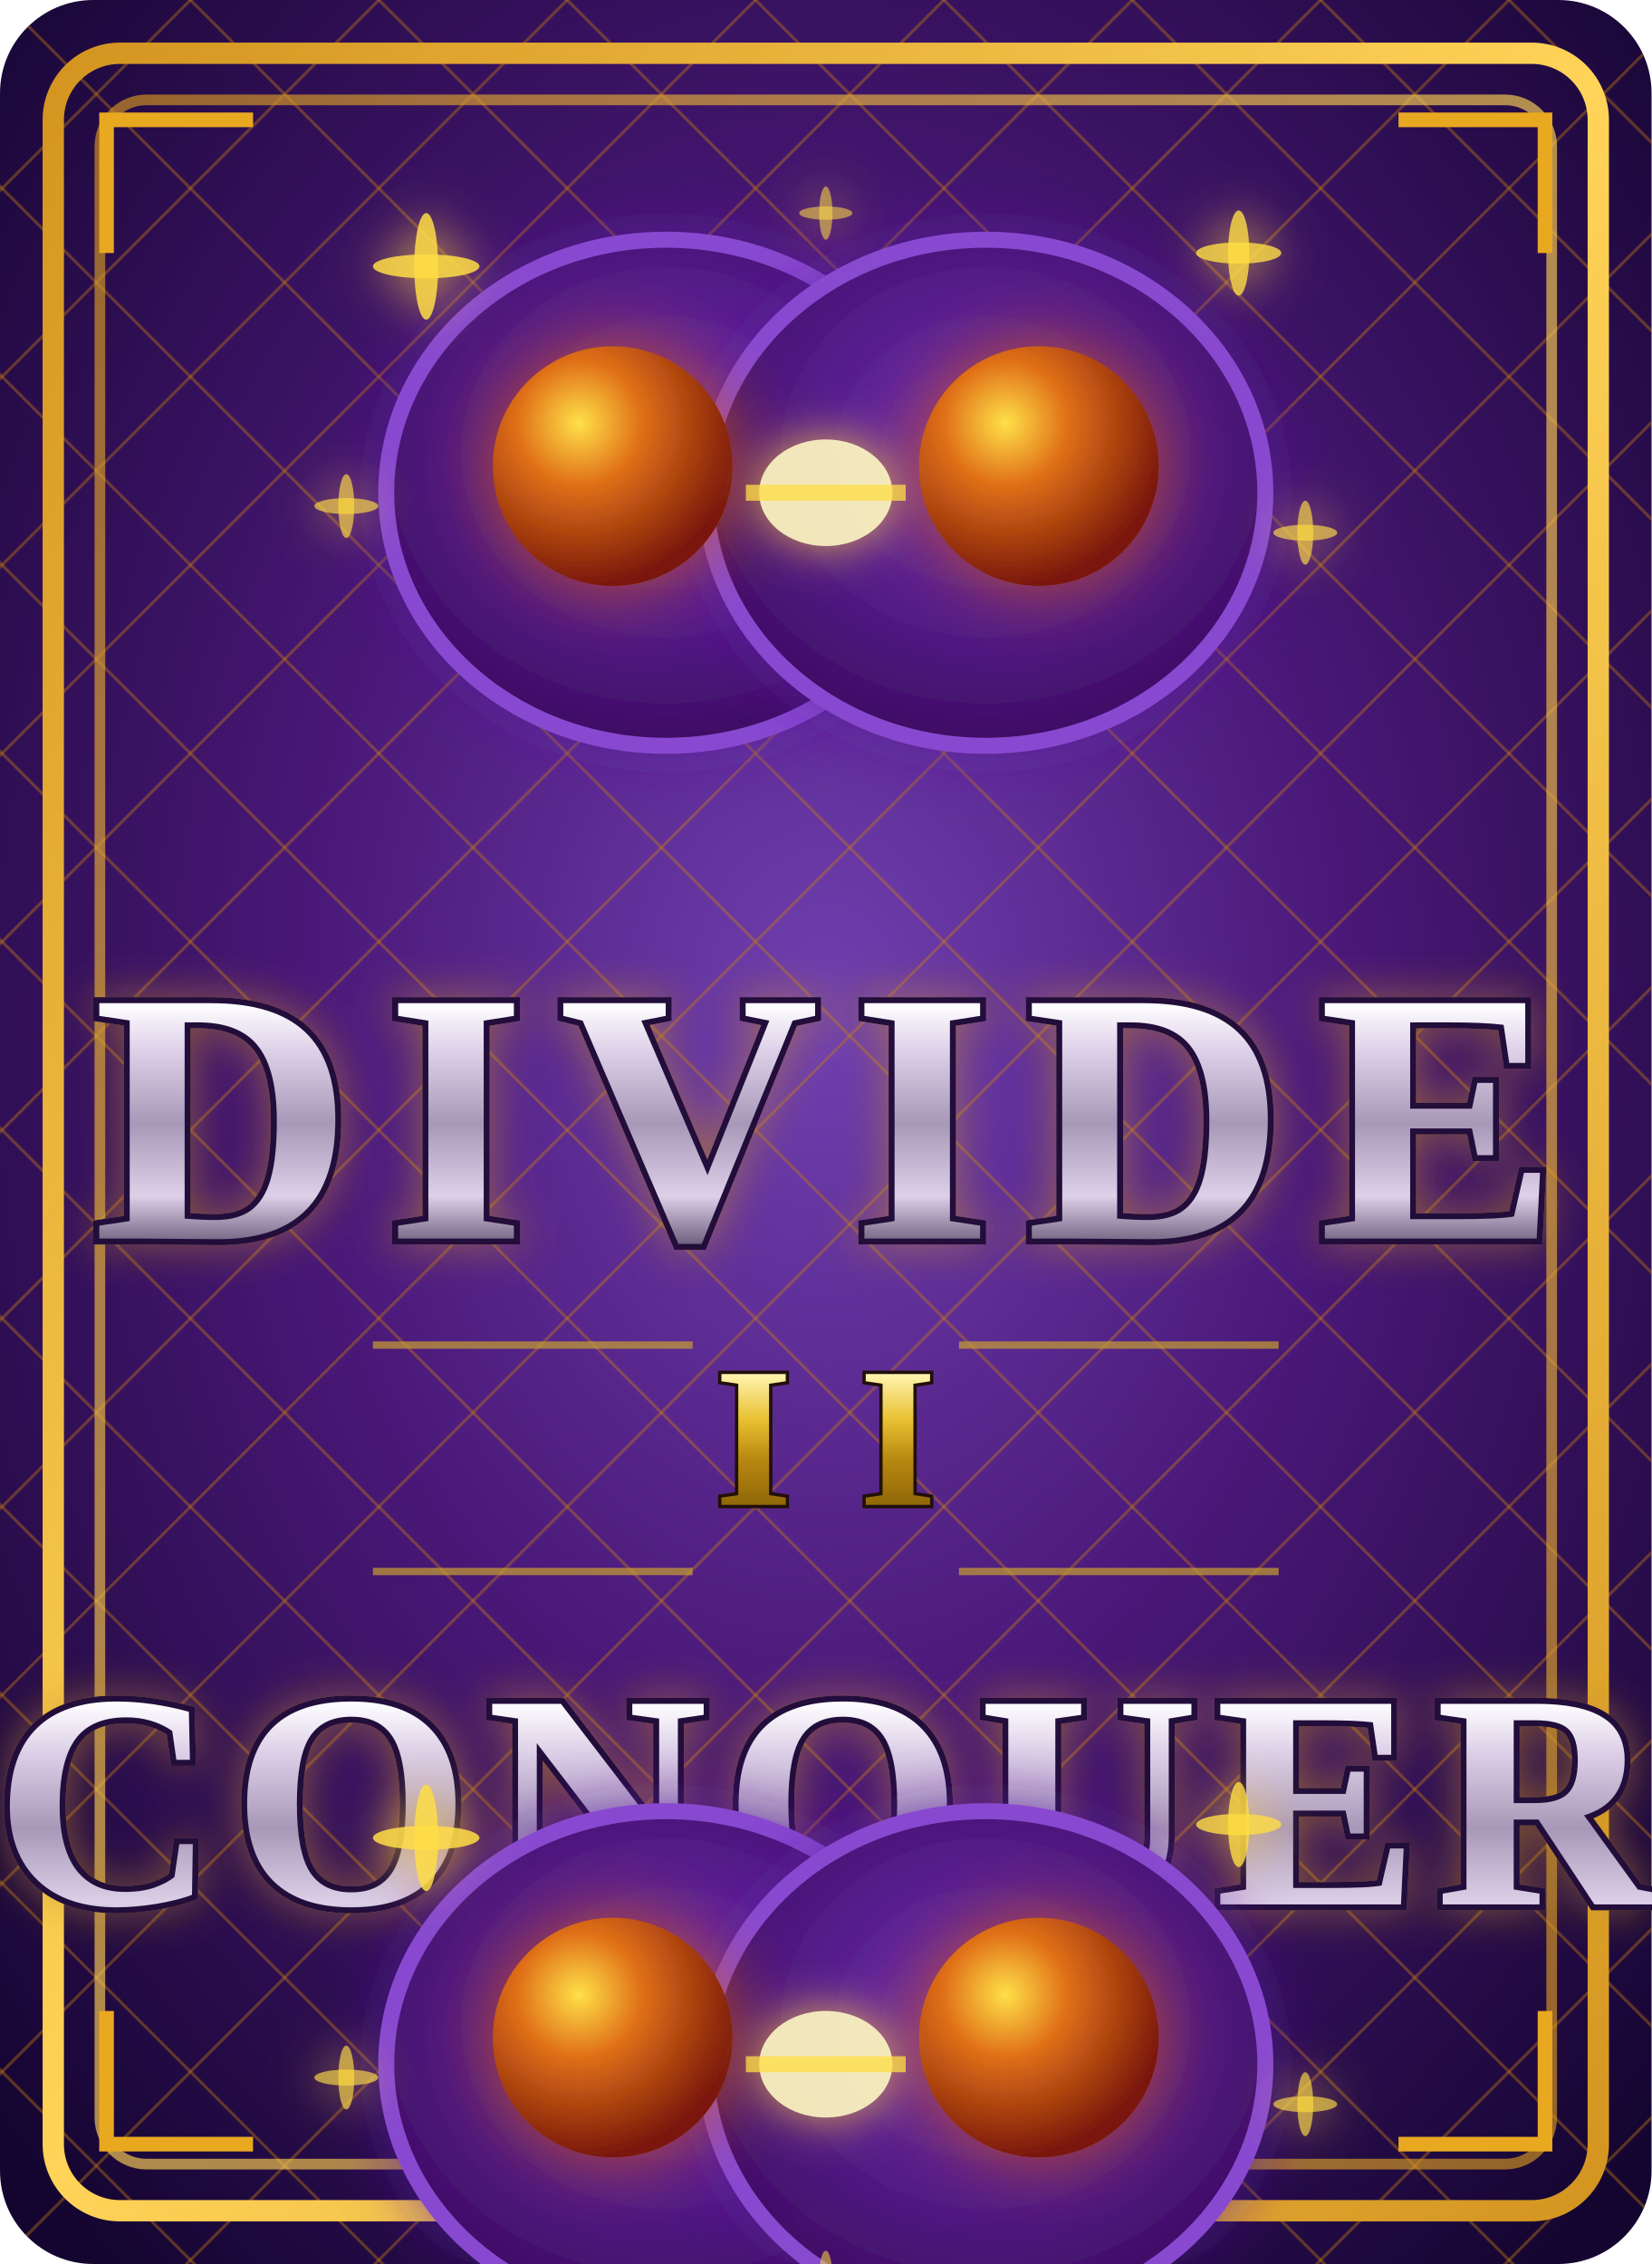
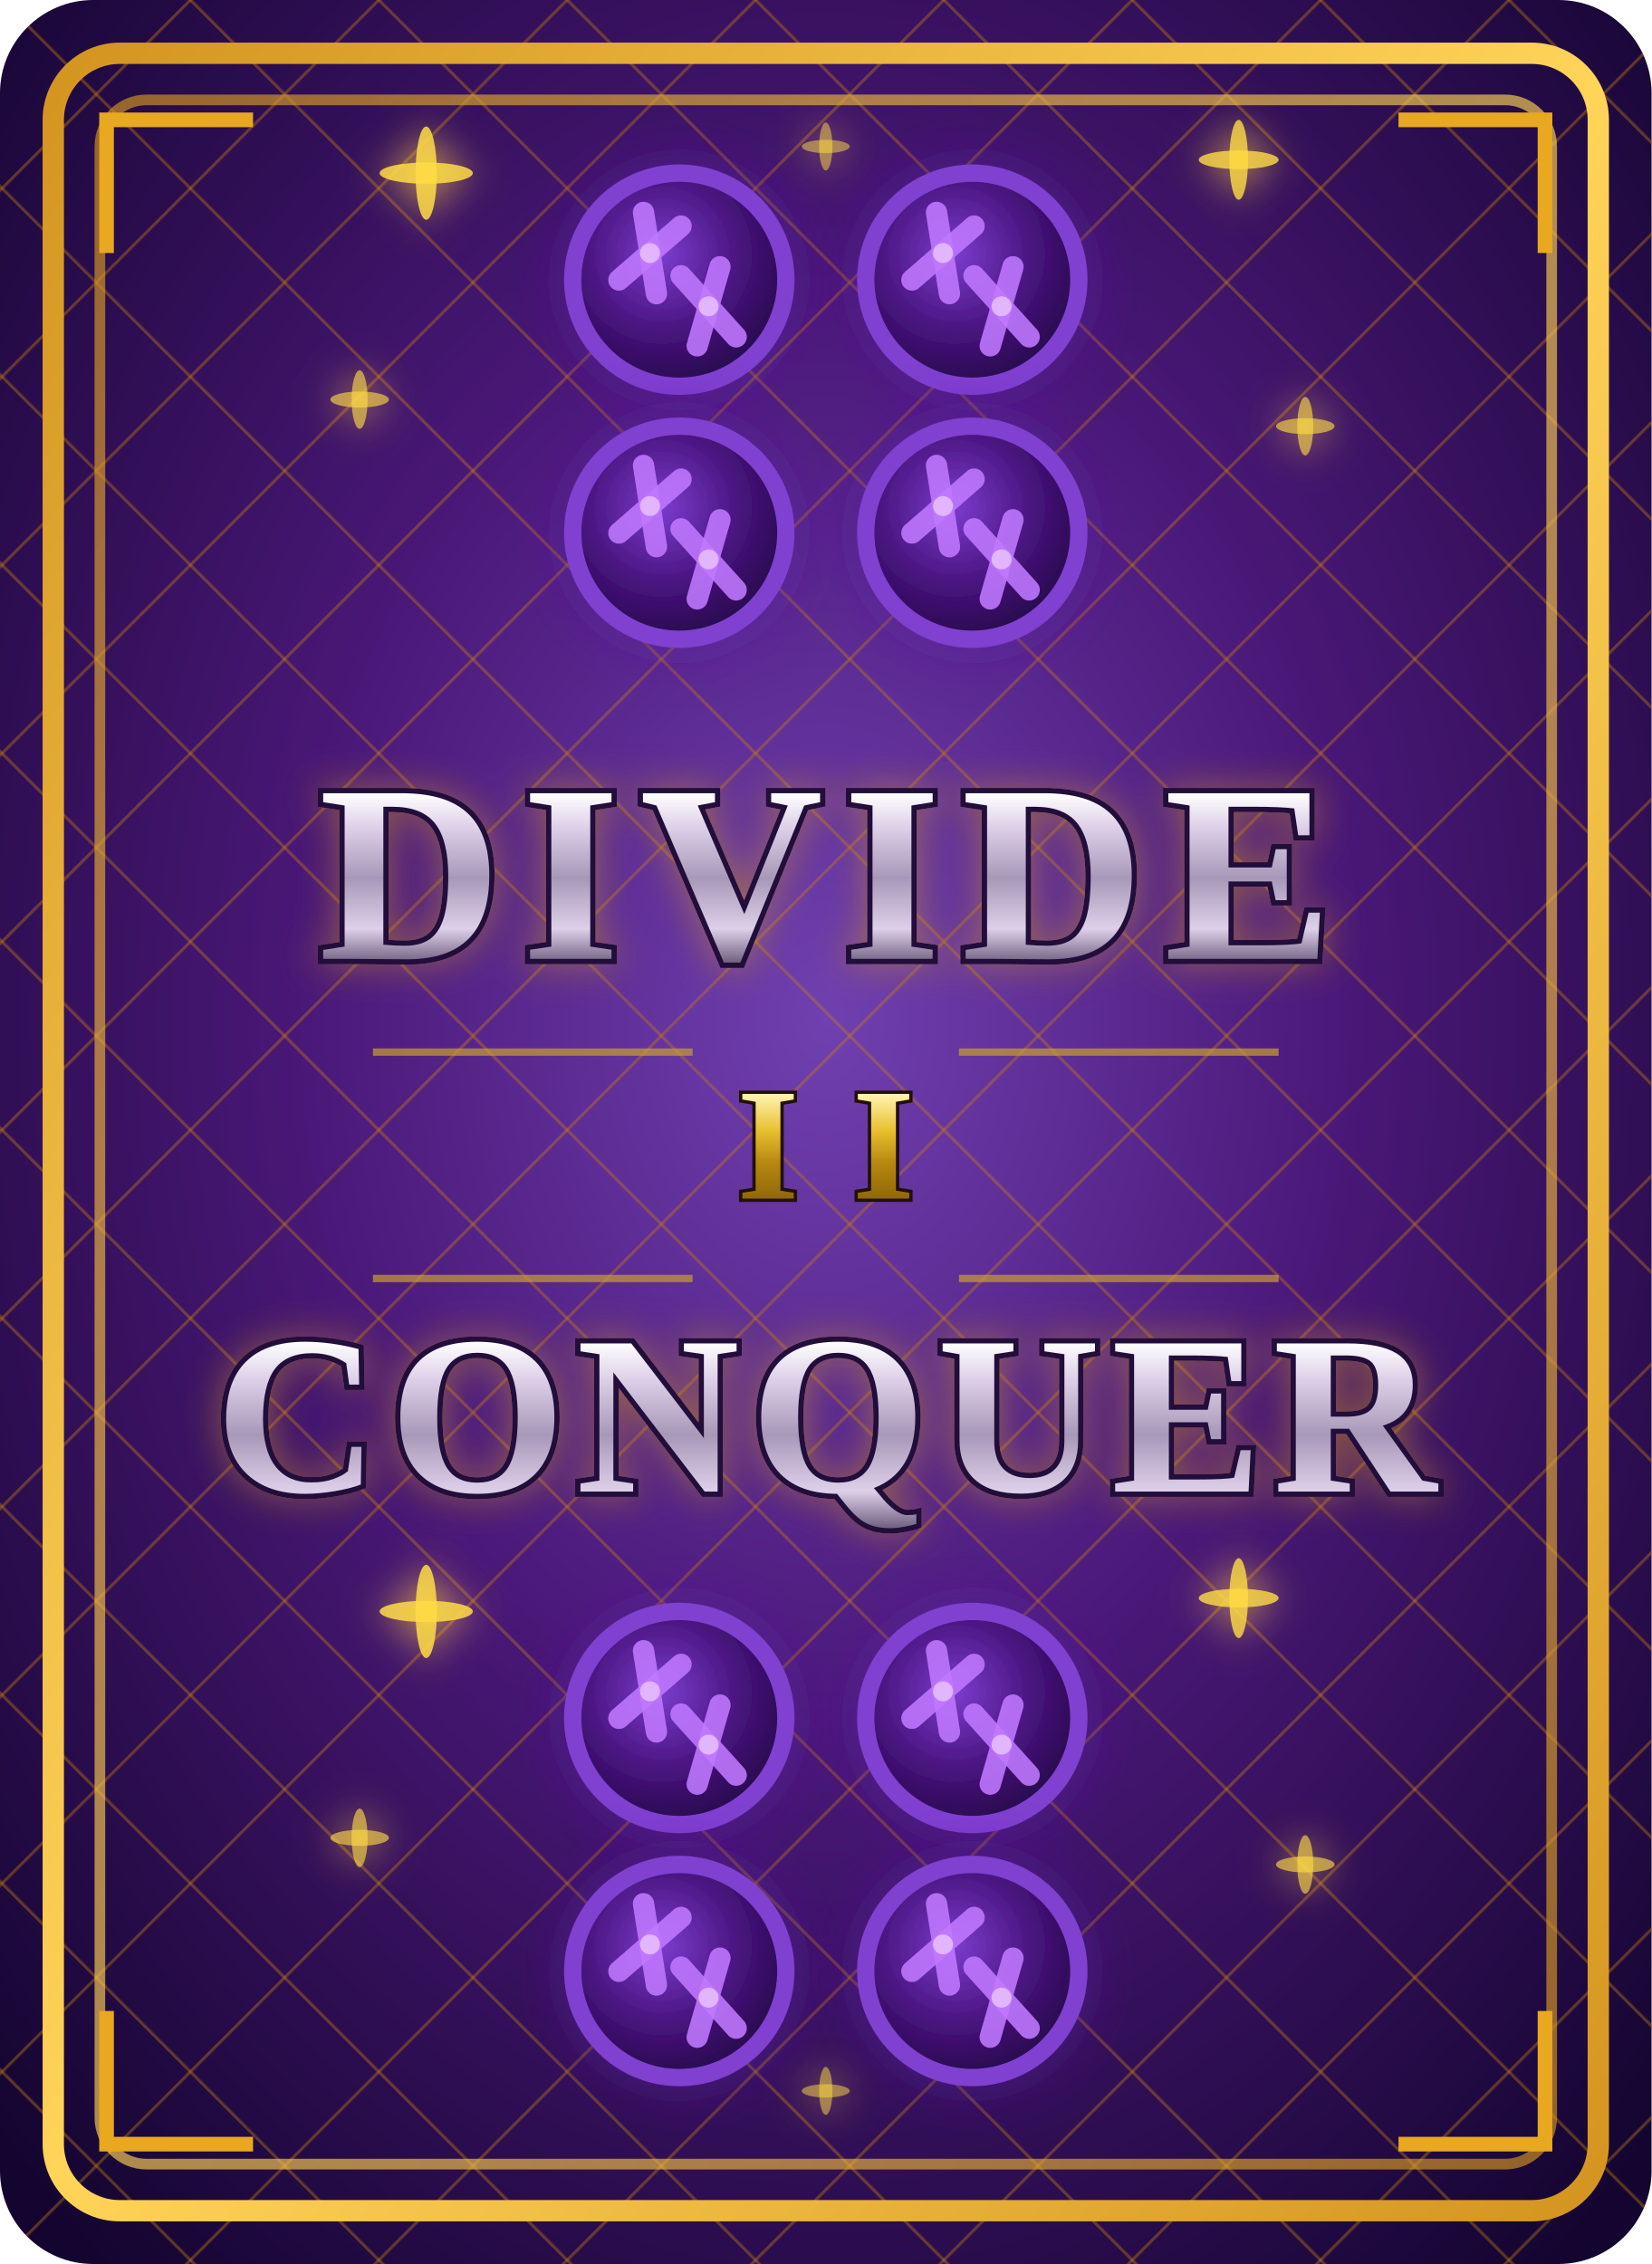
<svg xmlns="http://www.w3.org/2000/svg" viewBox="0 0 124 170">
  <defs>
    <radialGradient id="bg" cx="50%" cy="45%" r="70%">
      <stop offset="0%" stop-color="#7040b0" />
      <stop offset="45%" stop-color="#4a1878" />
      <stop offset="100%" stop-color="#140530" />
    </radialGradient>
    <pattern id="lp" width="10" height="10" patternUnits="userSpaceOnUse" patternTransform="rotate(45)">
      <line x1="0" y1="0" x2="0" y2="10" stroke="#c88010" stroke-width="0.45" stroke-opacity="0.38" />
    </pattern>
    <pattern id="lm" width="10" height="10" patternUnits="userSpaceOnUse" patternTransform="rotate(-45)">
      <line x1="0" y1="0" x2="0" y2="10" stroke="#c88010" stroke-width="0.45" stroke-opacity="0.38" />
    </pattern>
    <linearGradient id="bord" x1="0%" y1="0%" x2="100%" y2="100%">
      <stop offset="0%" stop-color="#d49520" />
      <stop offset="50%" stop-color="#ffd458" />
      <stop offset="100%" stop-color="#d49520" />
    </linearGradient>
-     <radialGradient id="cell" cx="50%" cy="42%" r="65%">
-       <stop offset="0%" stop-color="#7030bc" />
-       <stop offset="100%" stop-color="#380858" />
-     </radialGradient>
-     <radialGradient id="nuc" cx="36%" cy="32%" r="68%">
-       <stop offset="0%" stop-color="#ffe048" />
-       <stop offset="38%" stop-color="#e07018" />
-       <stop offset="100%" stop-color="#7a1808" />
+     <radialGradient id="cell" cx="42%" cy="38%" r="65%">
+       <stop offset="0%" stop-color="#7a3ccc" />
+       <stop offset="55%" stop-color="#4a1580" />
+       <stop offset="100%" stop-color="#240548" />
    </radialGradient>
    <linearGradient id="sil" x1="0%" y1="0%" x2="0%" y2="100%">
      <stop offset="0%" stop-color="#ffffff" />
      <stop offset="20%" stop-color="#ddd0e8" />
      <stop offset="50%" stop-color="#a898b8" />
      <stop offset="80%" stop-color="#ddd0e8" />
      <stop offset="100%" stop-color="#706080" />
    </linearGradient>
    <linearGradient id="gld" x1="0%" y1="0%" x2="0%" y2="100%">
      <stop offset="0%" stop-color="#fff4b0" />
      <stop offset="35%" stop-color="#e8c030" />
      <stop offset="65%" stop-color="#b88810" />
      <stop offset="100%" stop-color="#906808" />
    </linearGradient>
    <filter id="pglow" x="-45%" y="-45%" width="190%" height="190%">
-       <feGaussianBlur stdDeviation="2.2" result="b" />
-       <feFlood flood-color="#6020a8" flood-opacity="0.65" result="c" />
-       <feComposite in="c" in2="b" operator="in" result="cb" />
-       <feMerge>
-         <feMergeNode in="cb" />
-         <feMergeNode in="SourceGraphic" />
-       </feMerge>
-     </filter>
-     <filter id="oglow" x="-55%" y="-55%" width="210%" height="210%">
-       <feGaussianBlur stdDeviation="2.8" result="b" />
-       <feFlood flood-color="#e06010" flood-opacity="0.75" result="c" />
+       <feGaussianBlur stdDeviation="2" result="b" />
+       <feFlood flood-color="#6020a8" flood-opacity="0.6" result="c" />
      <feComposite in="c" in2="b" operator="in" result="cb" />
      <feMerge>
        <feMergeNode in="cb" />
        <feMergeNode in="SourceGraphic" />
      </feMerge>
    </filter>
    <filter id="spark" x="-100%" y="-100%" width="300%" height="300%">
-       <feGaussianBlur stdDeviation="1.8" result="b" />
+       <feGaussianBlur stdDeviation="1.5" result="b" />
      <feFlood flood-color="#ffcc44" flood-opacity="0.9" result="c" />
      <feComposite in="c" in2="b" operator="in" result="cb" />
      <feMerge>
        <feMergeNode in="cb" />
        <feMergeNode in="SourceGraphic" />
      </feMerge>
    </filter>
-     <filter id="tglow" x="-18%" y="-25%" width="136%" height="150%">
-       <feGaussianBlur stdDeviation="1.6" result="b" />
+     <filter id="tglow" x="-20%" y="-30%" width="140%" height="160%">
+       <feGaussianBlur stdDeviation="1.4" result="b" />
      <feFlood flood-color="#c89020" flood-opacity="0.55" result="c" />
      <feComposite in="c" in2="b" operator="in" result="cb" />
      <feMerge>
        <feMergeNode in="cb" />
        <feMergeNode in="SourceGraphic" />
      </feMerge>
    </filter>
    <clipPath id="card">
      <rect width="124" height="170" rx="7" ry="7" />
    </clipPath>
+     <symbol id="chr" viewBox="-8 -8 16 16">
+       <g transform="translate(-2.2,-2) rotate(20)">
+         <line x1="-1.5" y1="-2.7" x2="1.5" y2="2.7" stroke="#c078ff" stroke-width="1.6" stroke-linecap="round" opacity="0.88" />
+         <line x1="1.5" y1="-2.7" x2="-1.5" y2="2.7" stroke="#c078ff" stroke-width="1.6" stroke-linecap="round" opacity="0.88" />
+         <circle r="0.75" fill="#e4b8ff" opacity="0.95" />
+       </g>
+       <g transform="translate(2.2,2) rotate(-13)">
+         <line x1="-1.5" y1="-2.7" x2="1.5" y2="2.7" stroke="#c078ff" stroke-width="1.6" stroke-linecap="round" opacity="0.88" />
+         <line x1="1.5" y1="-2.7" x2="-1.5" y2="2.7" stroke="#c078ff" stroke-width="1.6" stroke-linecap="round" opacity="0.88" />
+         <circle r="0.75" fill="#e4b8ff" opacity="0.95" />
+       </g>
+     </symbol>
  </defs>
  <rect width="124" height="170" rx="7" ry="7" fill="url(#bg)" />
  <rect width="124" height="170" rx="7" ry="7" fill="url(#lp)" clip-path="url(#card)" />
  <rect width="124" height="170" rx="7" ry="7" fill="url(#lm)" clip-path="url(#card)" />
  <rect x="4" y="4" width="116" height="162" rx="5" ry="5" fill="none" stroke="url(#bord)" stroke-width="1.6" />
  <rect x="7.5" y="7.5" width="109" height="155" rx="3.5" ry="3.5" fill="none" stroke="url(#bord)" stroke-width="0.8" stroke-opacity="0.65" />
  <path d="M8,19 L8,9 L19,9" fill="none" stroke="#e8a820" stroke-width="1.1" />
  <path d="M105,9 L116,9 L116,19" fill="none" stroke="#e8a820" stroke-width="1.1" />
  <path d="M8,151 L8,161 L19,161" fill="none" stroke="#e8a820" stroke-width="1.1" />
  <path d="M105,161 L116,161 L116,151" fill="none" stroke="#e8a820" stroke-width="1.1" />
-   <ellipse cx="50" cy="37" rx="21" ry="19" fill="url(#cell)" filter="url(#pglow)" stroke="#8848d0" stroke-width="1.2" />
-   <ellipse cx="74" cy="37" rx="21" ry="19" fill="url(#cell)" filter="url(#pglow)" stroke="#8848d0" stroke-width="1.2" />
-   <circle cx="46" cy="35" r="9" fill="url(#nuc)" filter="url(#oglow)" />
-   <circle cx="78" cy="35" r="9" fill="url(#nuc)" filter="url(#oglow)" />
-   <ellipse cx="62" cy="37" rx="5" ry="4" fill="#fff9c0" opacity="0.92" filter="url(#spark)" />
-   <line x1="56" y1="37" x2="68" y2="37" stroke="#ffdd44" stroke-width="1.2" opacity="0.75" />
-   <g transform="translate(32,20)" filter="url(#spark)">
-     <ellipse rx="4" ry="0.9" fill="#ffdd44" opacity="0.85" />
-     <ellipse rx="0.9" ry="4" fill="#ffdd44" opacity="0.85" />
+   <circle cx="51" cy="21" r="8" fill="url(#cell)" filter="url(#pglow)" stroke="#8040d0" stroke-width="1.3" />
+   <use href="#chr" x="43" y="13" width="16" height="16" />
+   <circle cx="73" cy="21" r="8" fill="url(#cell)" filter="url(#pglow)" stroke="#8040d0" stroke-width="1.3" />
+   <use href="#chr" x="65" y="13" width="16" height="16" />
+   <circle cx="51" cy="40" r="8" fill="url(#cell)" filter="url(#pglow)" stroke="#8040d0" stroke-width="1.3" />
+   <use href="#chr" x="43" y="32" width="16" height="16" />
+   <circle cx="73" cy="40" r="8" fill="url(#cell)" filter="url(#pglow)" stroke="#8040d0" stroke-width="1.3" />
+   <use href="#chr" x="65" y="32" width="16" height="16" />
+   <g transform="translate(32,13)" filter="url(#spark)">
+     <ellipse rx="3.5" ry="0.8" fill="#ffdd44" opacity="0.85" />
+     <ellipse rx="0.8" ry="3.5" fill="#ffdd44" opacity="0.85" />
  </g>
-   <g transform="translate(93,19)" filter="url(#spark)">
-     <ellipse rx="3.2" ry="0.8" fill="#ffdd44" opacity="0.80" />
-     <ellipse rx="0.8" ry="3.2" fill="#ffdd44" opacity="0.80" />
+   <g transform="translate(93,12)" filter="url(#spark)">
+     <ellipse rx="3.0" ry="0.7" fill="#ffdd44" opacity="0.80" />
+     <ellipse rx="0.7" ry="3.0" fill="#ffdd44" opacity="0.80" />
  </g>
-   <g transform="translate(26,38)" filter="url(#spark)">
-     <ellipse rx="2.4" ry="0.6" fill="#ffdd44" opacity="0.65" />
-     <ellipse rx="0.6" ry="2.4" fill="#ffdd44" opacity="0.65" />
+   <g transform="translate(27,30)" filter="url(#spark)">
+     <ellipse rx="2.2" ry="0.6" fill="#ffdd44" opacity="0.62" />
+     <ellipse rx="0.6" ry="2.2" fill="#ffdd44" opacity="0.62" />
  </g>
-   <g transform="translate(98,40)" filter="url(#spark)">
-     <ellipse rx="2.4" ry="0.6" fill="#ffdd44" opacity="0.65" />
-     <ellipse rx="0.6" ry="2.4" fill="#ffdd44" opacity="0.65" />
+   <g transform="translate(98,32)" filter="url(#spark)">
+     <ellipse rx="2.2" ry="0.6" fill="#ffdd44" opacity="0.62" />
+     <ellipse rx="0.6" ry="2.2" fill="#ffdd44" opacity="0.62" />
  </g>
-   <g transform="translate(62,16)" filter="url(#spark)">
-     <ellipse rx="2" ry="0.5" fill="#ffdd44" opacity="0.55" />
-     <ellipse rx="0.5" ry="2" fill="#ffdd44" opacity="0.55" />
+   <g transform="translate(62,11)" filter="url(#spark)">
+     <ellipse rx="1.8" ry="0.5" fill="#ffdd44" opacity="0.50" />
+     <ellipse rx="0.5" ry="1.8" fill="#ffdd44" opacity="0.50" />
  </g>
-   <text x="62" y="93" text-anchor="middle" font-family="Georgia,'Times New Roman',serif" font-size="27" font-weight="900" letter-spacing="2.5" fill="url(#sil)" stroke="#20103a" stroke-width="0.9" paint-order="stroke fill" filter="url(#tglow)">DIVIDE</text>
-   <line x1="28" y1="101" x2="52" y2="101" stroke="#c8a030" stroke-width="0.55" opacity="0.7" />
-   <line x1="72" y1="101" x2="96" y2="101" stroke="#c8a030" stroke-width="0.55" opacity="0.7" />
-   <text x="62" y="113" text-anchor="middle" font-family="Georgia,'Times New Roman',serif" font-size="15" font-weight="700" letter-spacing="5" fill="url(#gld)" stroke="#201008" stroke-width="0.5" paint-order="stroke fill">II</text>
-   <line x1="28" y1="118" x2="52" y2="118" stroke="#c8a030" stroke-width="0.55" opacity="0.7" />
-   <line x1="72" y1="118" x2="96" y2="118" stroke="#c8a030" stroke-width="0.55" opacity="0.7" />
-   <text x="62" y="143" text-anchor="middle" font-family="Georgia,'Times New Roman',serif" font-size="23" font-weight="900" letter-spacing="1.2" fill="url(#sil)" stroke="#20103a" stroke-width="0.9" paint-order="stroke fill" filter="url(#tglow)">CONQUER</text>
-   <ellipse cx="50" cy="155" rx="21" ry="19" fill="url(#cell)" filter="url(#pglow)" stroke="#8848d0" stroke-width="1.2" />
-   <ellipse cx="74" cy="155" rx="21" ry="19" fill="url(#cell)" filter="url(#pglow)" stroke="#8848d0" stroke-width="1.2" />
-   <circle cx="46" cy="153" r="9" fill="url(#nuc)" filter="url(#oglow)" />
-   <circle cx="78" cy="153" r="9" fill="url(#nuc)" filter="url(#oglow)" />
-   <ellipse cx="62" cy="155" rx="5" ry="4" fill="#fff9c0" opacity="0.92" filter="url(#spark)" />
-   <line x1="56" y1="155" x2="68" y2="155" stroke="#ffdd44" stroke-width="1.2" opacity="0.75" />
-   <g transform="translate(32,138)" filter="url(#spark)">
-     <ellipse rx="4" ry="0.9" fill="#ffdd44" opacity="0.85" />
-     <ellipse rx="0.9" ry="4" fill="#ffdd44" opacity="0.85" />
+   <text x="62" y="72" text-anchor="middle" font-family="Georgia,'Times New Roman',serif" font-size="19" font-weight="900" letter-spacing="1.5" fill="url(#sil)" stroke="#20103a" stroke-width="0.8" paint-order="stroke fill" filter="url(#tglow)">DIVIDE</text>
+   <line x1="28" y1="79" x2="52" y2="79" stroke="#c8a030" stroke-width="0.55" opacity="0.70" />
+   <line x1="72" y1="79" x2="96" y2="79" stroke="#c8a030" stroke-width="0.55" opacity="0.70" />
+   <text x="62" y="90" text-anchor="middle" font-family="Georgia,'Times New Roman',serif" font-size="12" font-weight="700" letter-spacing="4" fill="url(#gld)" stroke="#201008" stroke-width="0.5" paint-order="stroke fill">II</text>
+   <line x1="28" y1="96" x2="52" y2="96" stroke="#c8a030" stroke-width="0.55" opacity="0.70" />
+   <line x1="72" y1="96" x2="96" y2="96" stroke="#c8a030" stroke-width="0.55" opacity="0.70" />
+   <text x="62" y="112" text-anchor="middle" font-family="Georgia,'Times New Roman',serif" font-size="17" font-weight="900" letter-spacing="0.8" fill="url(#sil)" stroke="#20103a" stroke-width="0.8" paint-order="stroke fill" filter="url(#tglow)">CONQUER</text>
+   <circle cx="51" cy="129" r="8" fill="url(#cell)" filter="url(#pglow)" stroke="#8040d0" stroke-width="1.3" />
+   <use href="#chr" x="43" y="121" width="16" height="16" />
+   <circle cx="73" cy="129" r="8" fill="url(#cell)" filter="url(#pglow)" stroke="#8040d0" stroke-width="1.3" />
+   <use href="#chr" x="65" y="121" width="16" height="16" />
+   <circle cx="51" cy="148" r="8" fill="url(#cell)" filter="url(#pglow)" stroke="#8040d0" stroke-width="1.3" />
+   <use href="#chr" x="43" y="140" width="16" height="16" />
+   <circle cx="73" cy="148" r="8" fill="url(#cell)" filter="url(#pglow)" stroke="#8040d0" stroke-width="1.3" />
+   <use href="#chr" x="65" y="140" width="16" height="16" />
+   <g transform="translate(32,121)" filter="url(#spark)">
+     <ellipse rx="3.5" ry="0.8" fill="#ffdd44" opacity="0.85" />
+     <ellipse rx="0.8" ry="3.5" fill="#ffdd44" opacity="0.85" />
  </g>
-   <g transform="translate(93,137)" filter="url(#spark)">
-     <ellipse rx="3.2" ry="0.8" fill="#ffdd44" opacity="0.80" />
-     <ellipse rx="0.8" ry="3.2" fill="#ffdd44" opacity="0.80" />
+   <g transform="translate(93,120)" filter="url(#spark)">
+     <ellipse rx="3.0" ry="0.7" fill="#ffdd44" opacity="0.80" />
+     <ellipse rx="0.7" ry="3.0" fill="#ffdd44" opacity="0.80" />
  </g>
-   <g transform="translate(26,156)" filter="url(#spark)">
-     <ellipse rx="2.4" ry="0.6" fill="#ffdd44" opacity="0.65" />
-     <ellipse rx="0.6" ry="2.4" fill="#ffdd44" opacity="0.65" />
+   <g transform="translate(27,138)" filter="url(#spark)">
+     <ellipse rx="2.2" ry="0.6" fill="#ffdd44" opacity="0.62" />
+     <ellipse rx="0.6" ry="2.2" fill="#ffdd44" opacity="0.62" />
  </g>
-   <g transform="translate(98,158)" filter="url(#spark)">
-     <ellipse rx="2.4" ry="0.6" fill="#ffdd44" opacity="0.65" />
-     <ellipse rx="0.6" ry="2.4" fill="#ffdd44" opacity="0.65" />
+   <g transform="translate(98,140)" filter="url(#spark)">
+     <ellipse rx="2.2" ry="0.6" fill="#ffdd44" opacity="0.62" />
+     <ellipse rx="0.6" ry="2.2" fill="#ffdd44" opacity="0.62" />
  </g>
-   <g transform="translate(62,171)" filter="url(#spark)">
-     <ellipse rx="2" ry="0.5" fill="#ffdd44" opacity="0.55" />
-     <ellipse rx="0.5" ry="2" fill="#ffdd44" opacity="0.55" />
+   <g transform="translate(62,157)" filter="url(#spark)">
+     <ellipse rx="1.8" ry="0.5" fill="#ffdd44" opacity="0.50" />
+     <ellipse rx="0.5" ry="1.8" fill="#ffdd44" opacity="0.50" />
  </g>
</svg>
